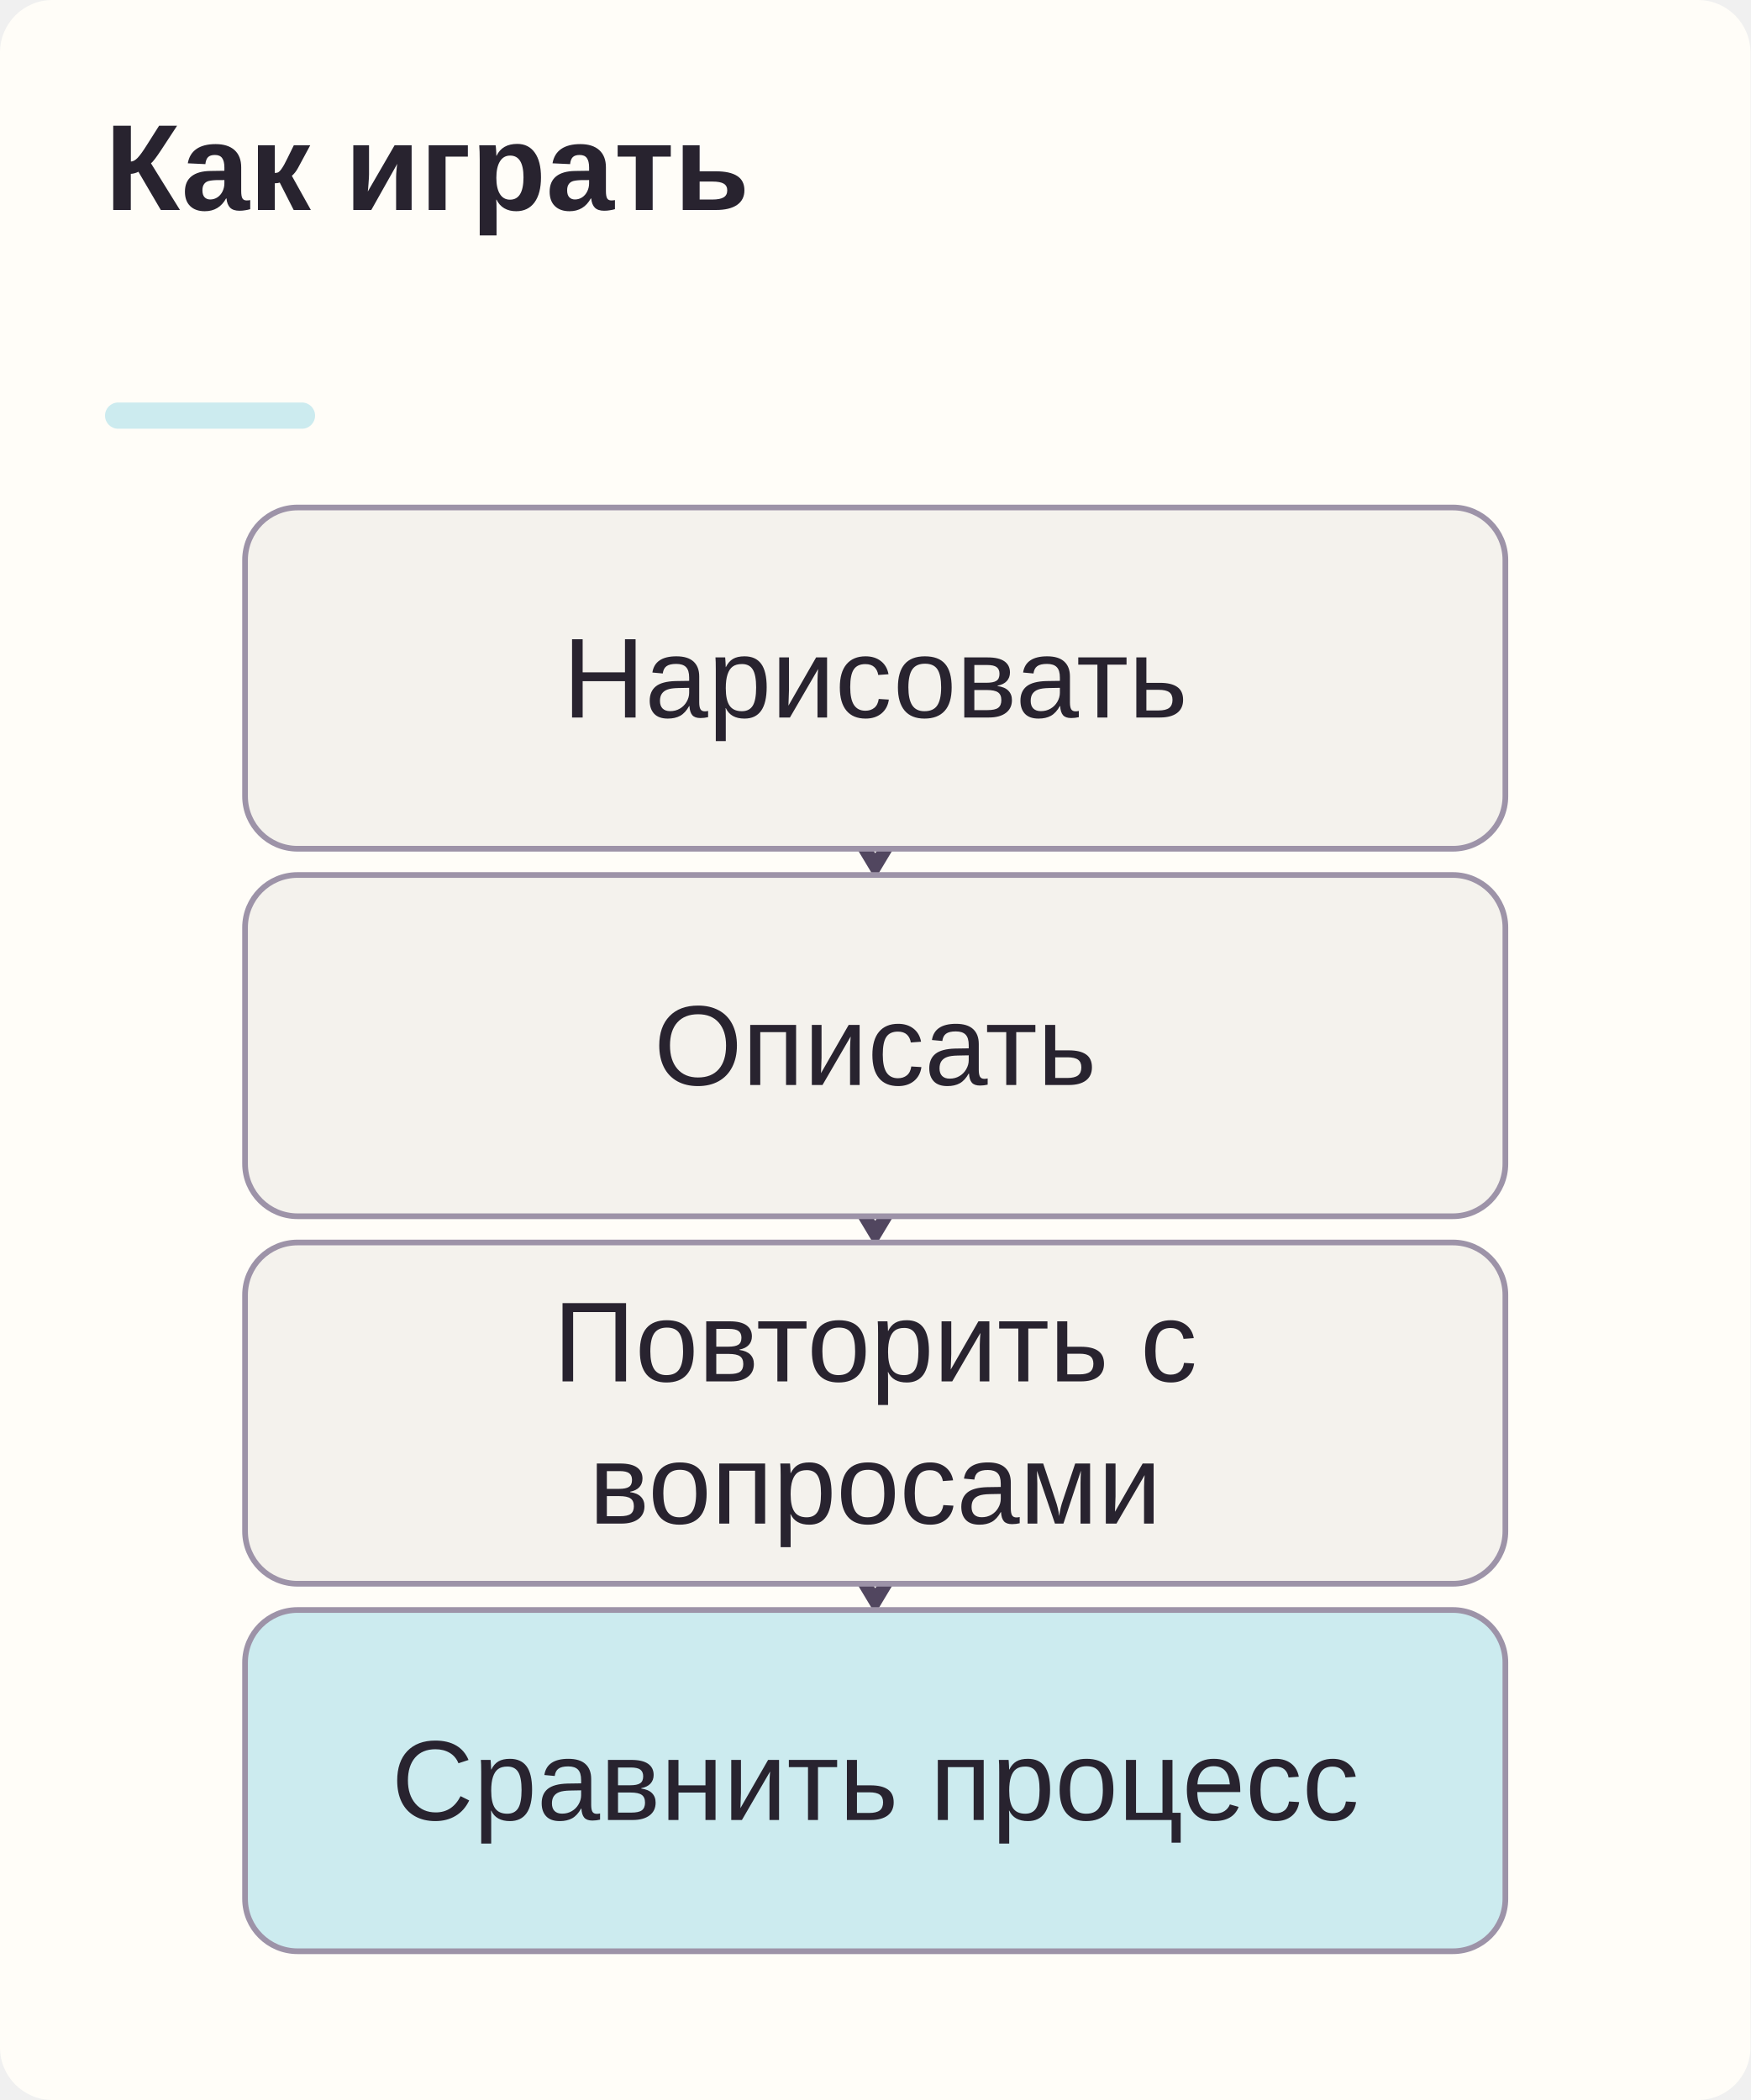
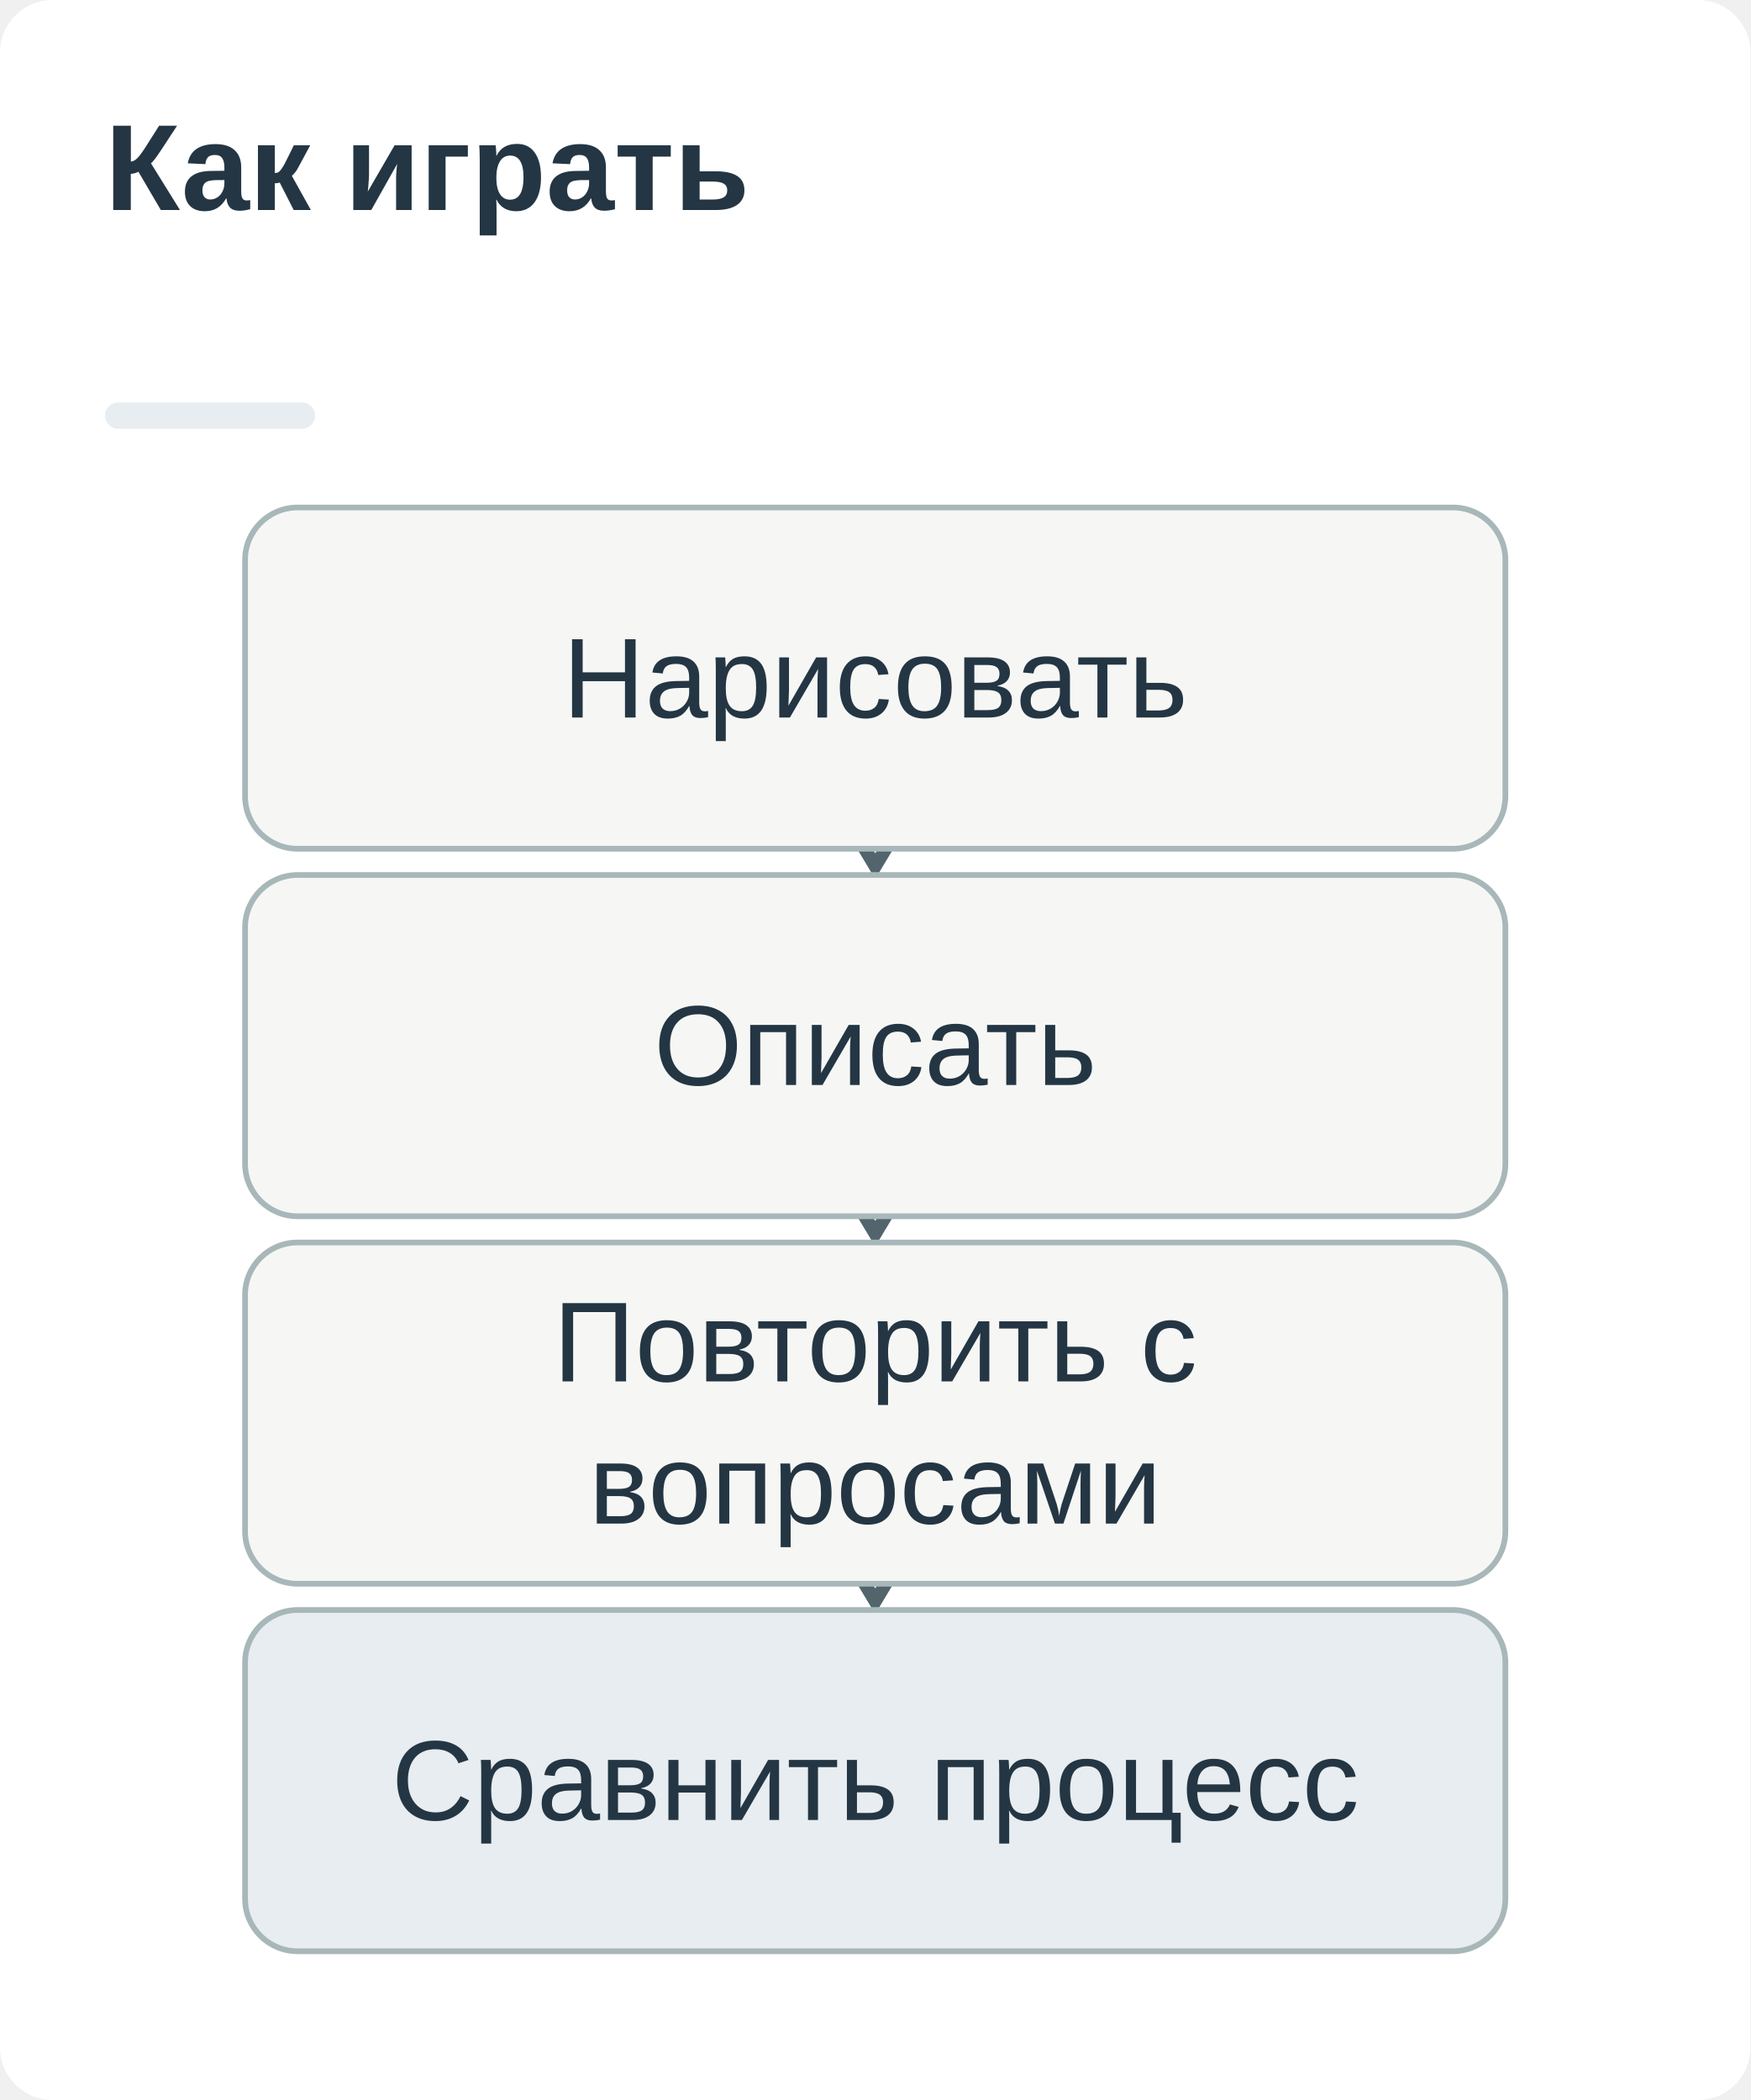
<svg xmlns="http://www.w3.org/2000/svg" viewBox="0 0 400 480" width="400" height="480" role="img" aria-labelledby="title desc">
  <defs>
    <marker id="arrow" markerWidth="8" markerHeight="8" refX="6" refY="4" orient="auto">
-       <path d="M1 1 L6 4 L1 7" fill="none" stroke="#51465f" stroke-width="1.5" />
+       <path d="M1 1 L6 4 L1 7" fill="none" stroke="#52656c" stroke-width="1.5" />
    </marker>
  </defs>
-   <rect width="400" height="480" rx="12" fill="#fffdf8" />
-   <rect x="24" y="92" width="48" height="6" rx="3" fill="#ccebef" />
-   <g font-family="Arial, sans-serif" fill="#28232f">
+   <rect width="400" height="480" rx="12" fill="#ffffff" />
+   <rect x="24" y="92" width="48" height="6" rx="3" fill="#e7edf0" />
+   <g font-family="Arial, sans-serif" fill="#243643">
    <text x="24" y="48" font-size="28" font-weight="700">Как играть</text>
-     <line x1="200" y1="195" x2="200" y2="198" stroke="#51465f" stroke-width="2" marker-end="url(#arrow)" />
-     <line x1="200" y1="279" x2="200" y2="282" stroke="#51465f" stroke-width="2" marker-end="url(#arrow)" />
-     <line x1="200" y1="363" x2="200" y2="366" stroke="#51465f" stroke-width="2" marker-end="url(#arrow)" />
-     <rect x="56" y="116" width="288" height="78" rx="12" fill="#f4f2ed" stroke="#9d93a8" stroke-width="1.3" />
+     <line x1="200" y1="195" x2="200" y2="198" stroke="#52656c" stroke-width="2" marker-end="url(#arrow)" />
+     <line x1="200" y1="279" x2="200" y2="282" stroke="#52656c" stroke-width="2" marker-end="url(#arrow)" />
+     <line x1="200" y1="363" x2="200" y2="366" stroke="#52656c" stroke-width="2" marker-end="url(#arrow)" />
+     <rect x="56" y="116" width="288" height="78" rx="12" fill="#f6f7f5" stroke="#a8b7b9" stroke-width="1.3" />
    <text x="200" y="164" text-anchor="middle" font-size="26">Нарисовать</text>
-     <rect x="56" y="200" width="288" height="78" rx="12" fill="#f4f2ed" stroke="#9d93a8" stroke-width="1.3" />
+     <rect x="56" y="200" width="288" height="78" rx="12" fill="#f6f7f5" stroke="#a8b7b9" stroke-width="1.3" />
    <text x="200" y="248" text-anchor="middle" font-size="26">Описать</text>
-     <rect x="56" y="284" width="288" height="78" rx="12" fill="#f4f2ed" stroke="#9d93a8" stroke-width="1.3" />
+     <rect x="56" y="284" width="288" height="78" rx="12" fill="#f6f7f5" stroke="#a8b7b9" stroke-width="1.3" />
    <text x="200" y="315.75" text-anchor="middle" font-size="26">Повторить с</text>
    <text x="200" y="348.25" text-anchor="middle" font-size="26">вопросами</text>
-     <rect x="56" y="368" width="288" height="78" rx="12" fill="#ccebef" stroke="#9d93a8" stroke-width="1.3" />
+     <rect x="56" y="368" width="288" height="78" rx="12" fill="#e7edf0" stroke="#a8b7b9" stroke-width="1.3" />
    <text x="200" y="416" text-anchor="middle" font-size="26">Сравнить процесс</text>
  </g>
</svg>
